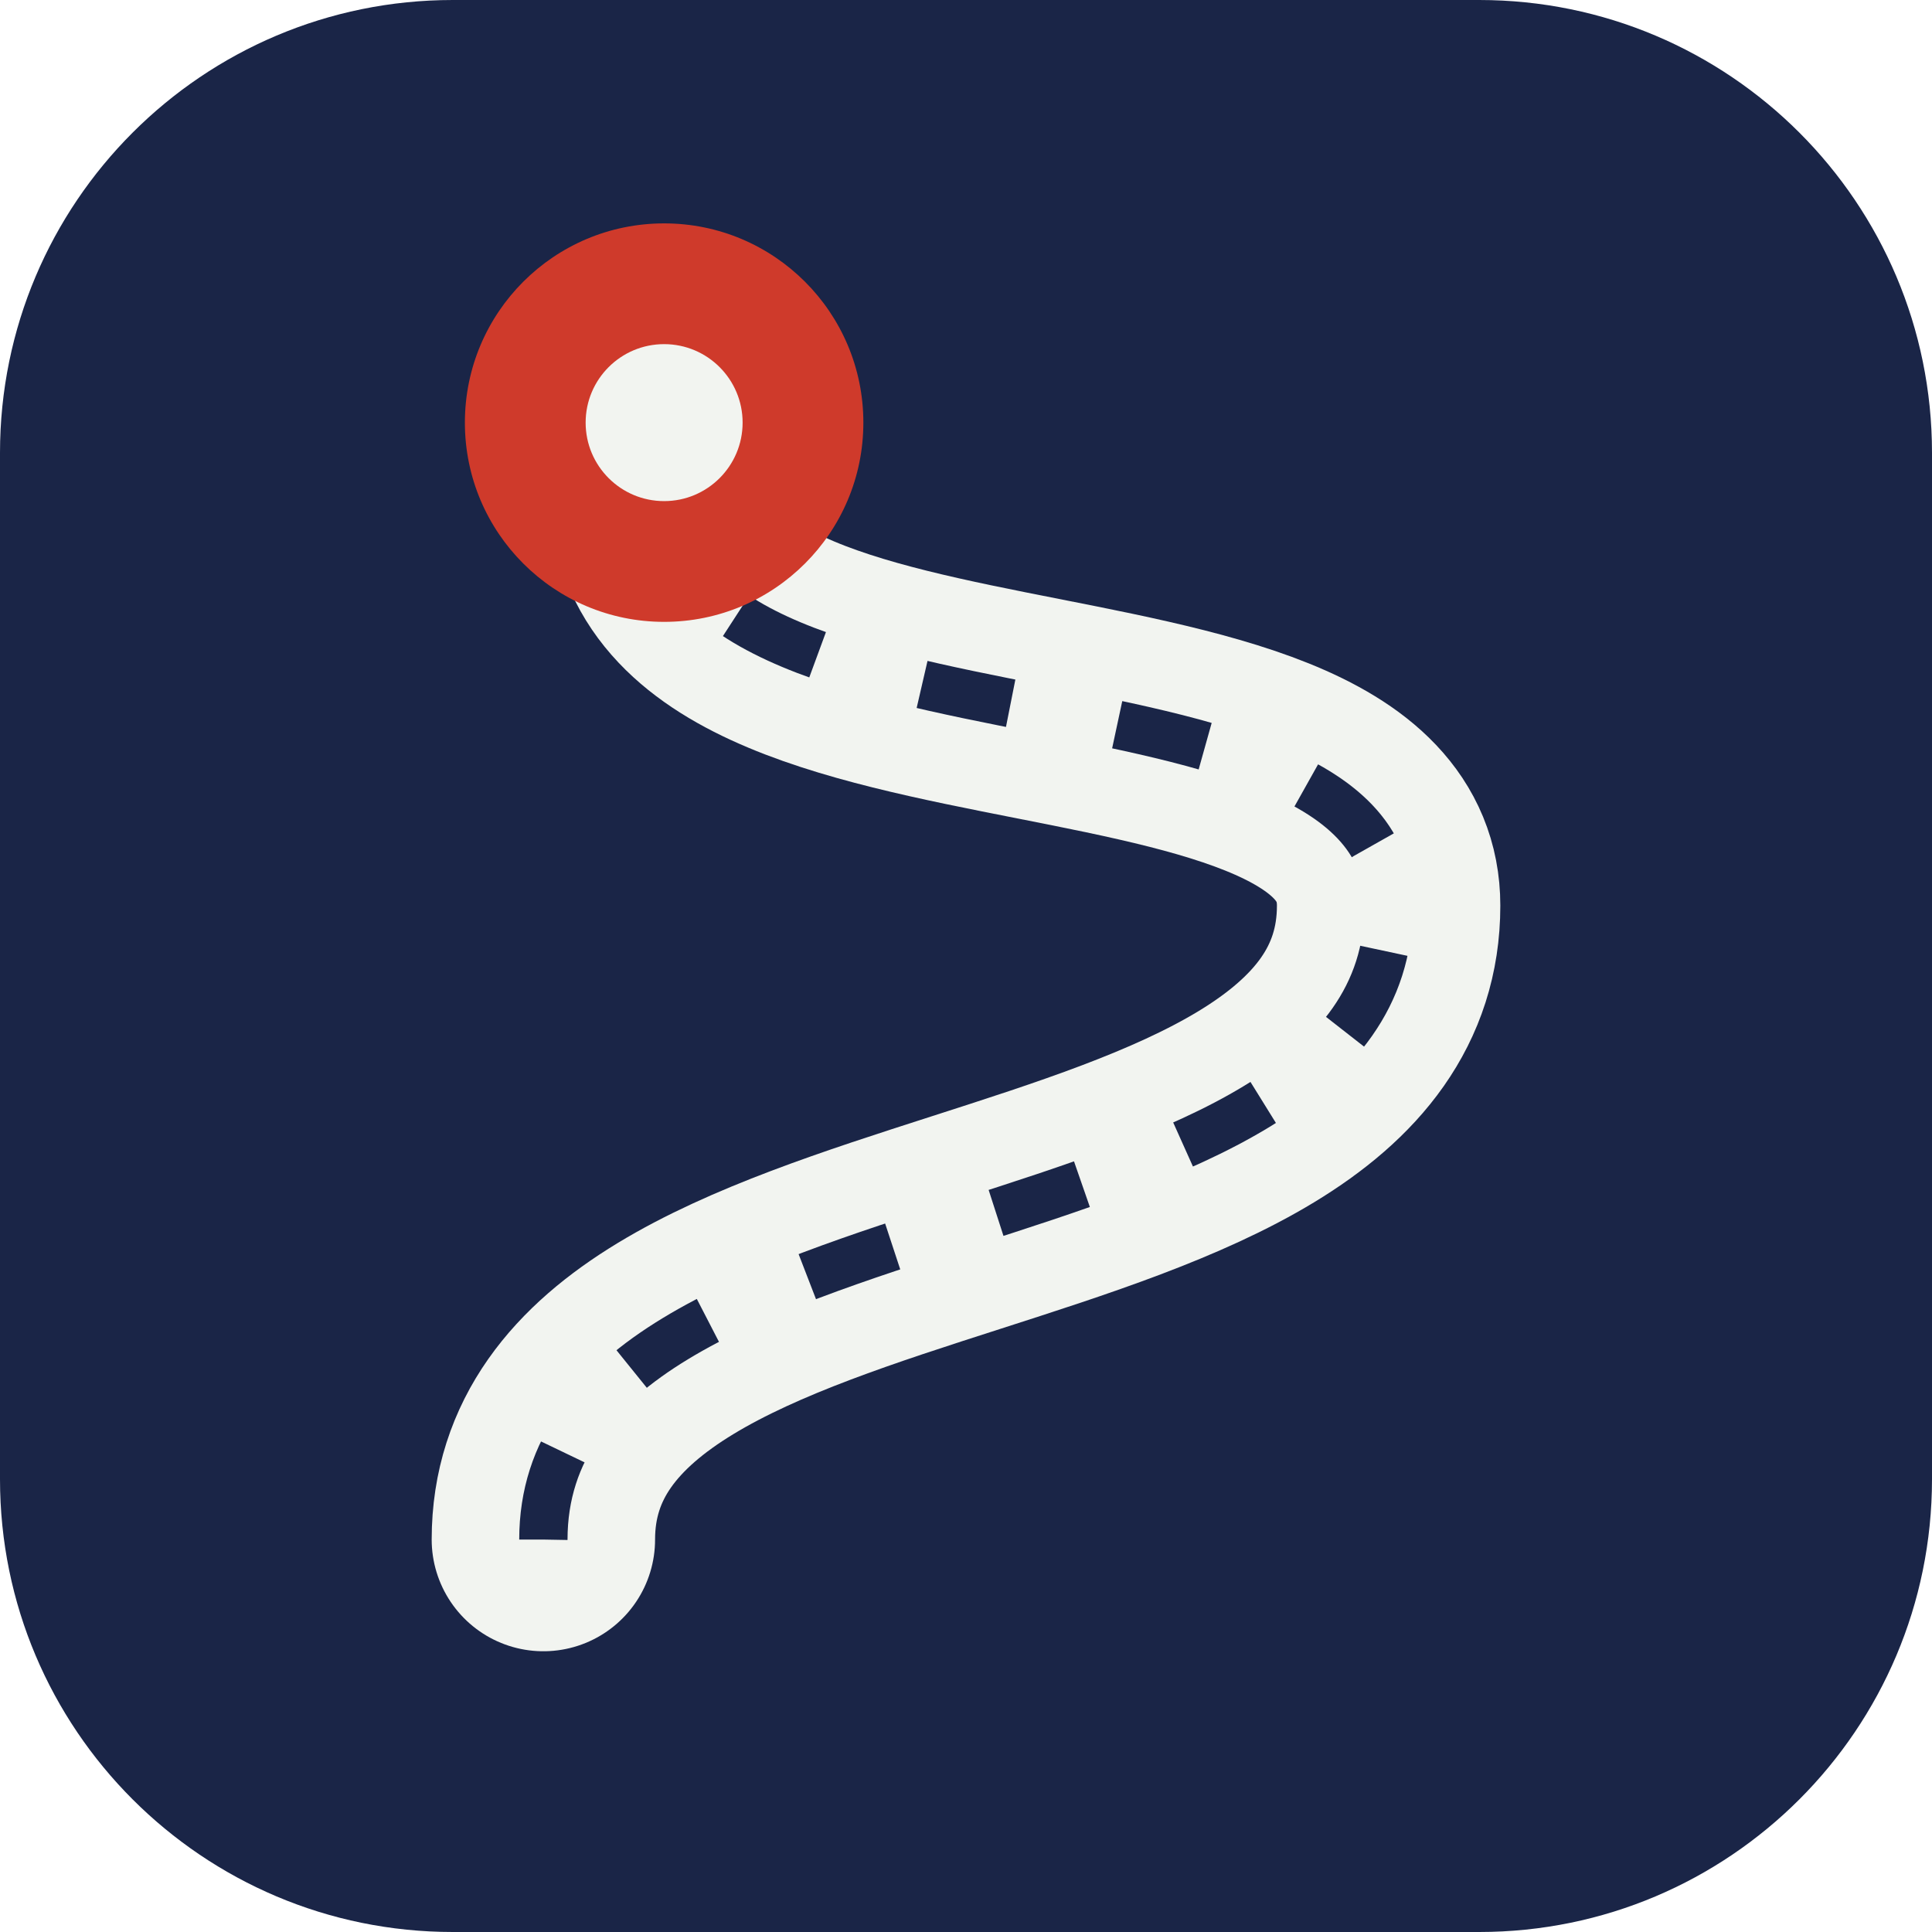
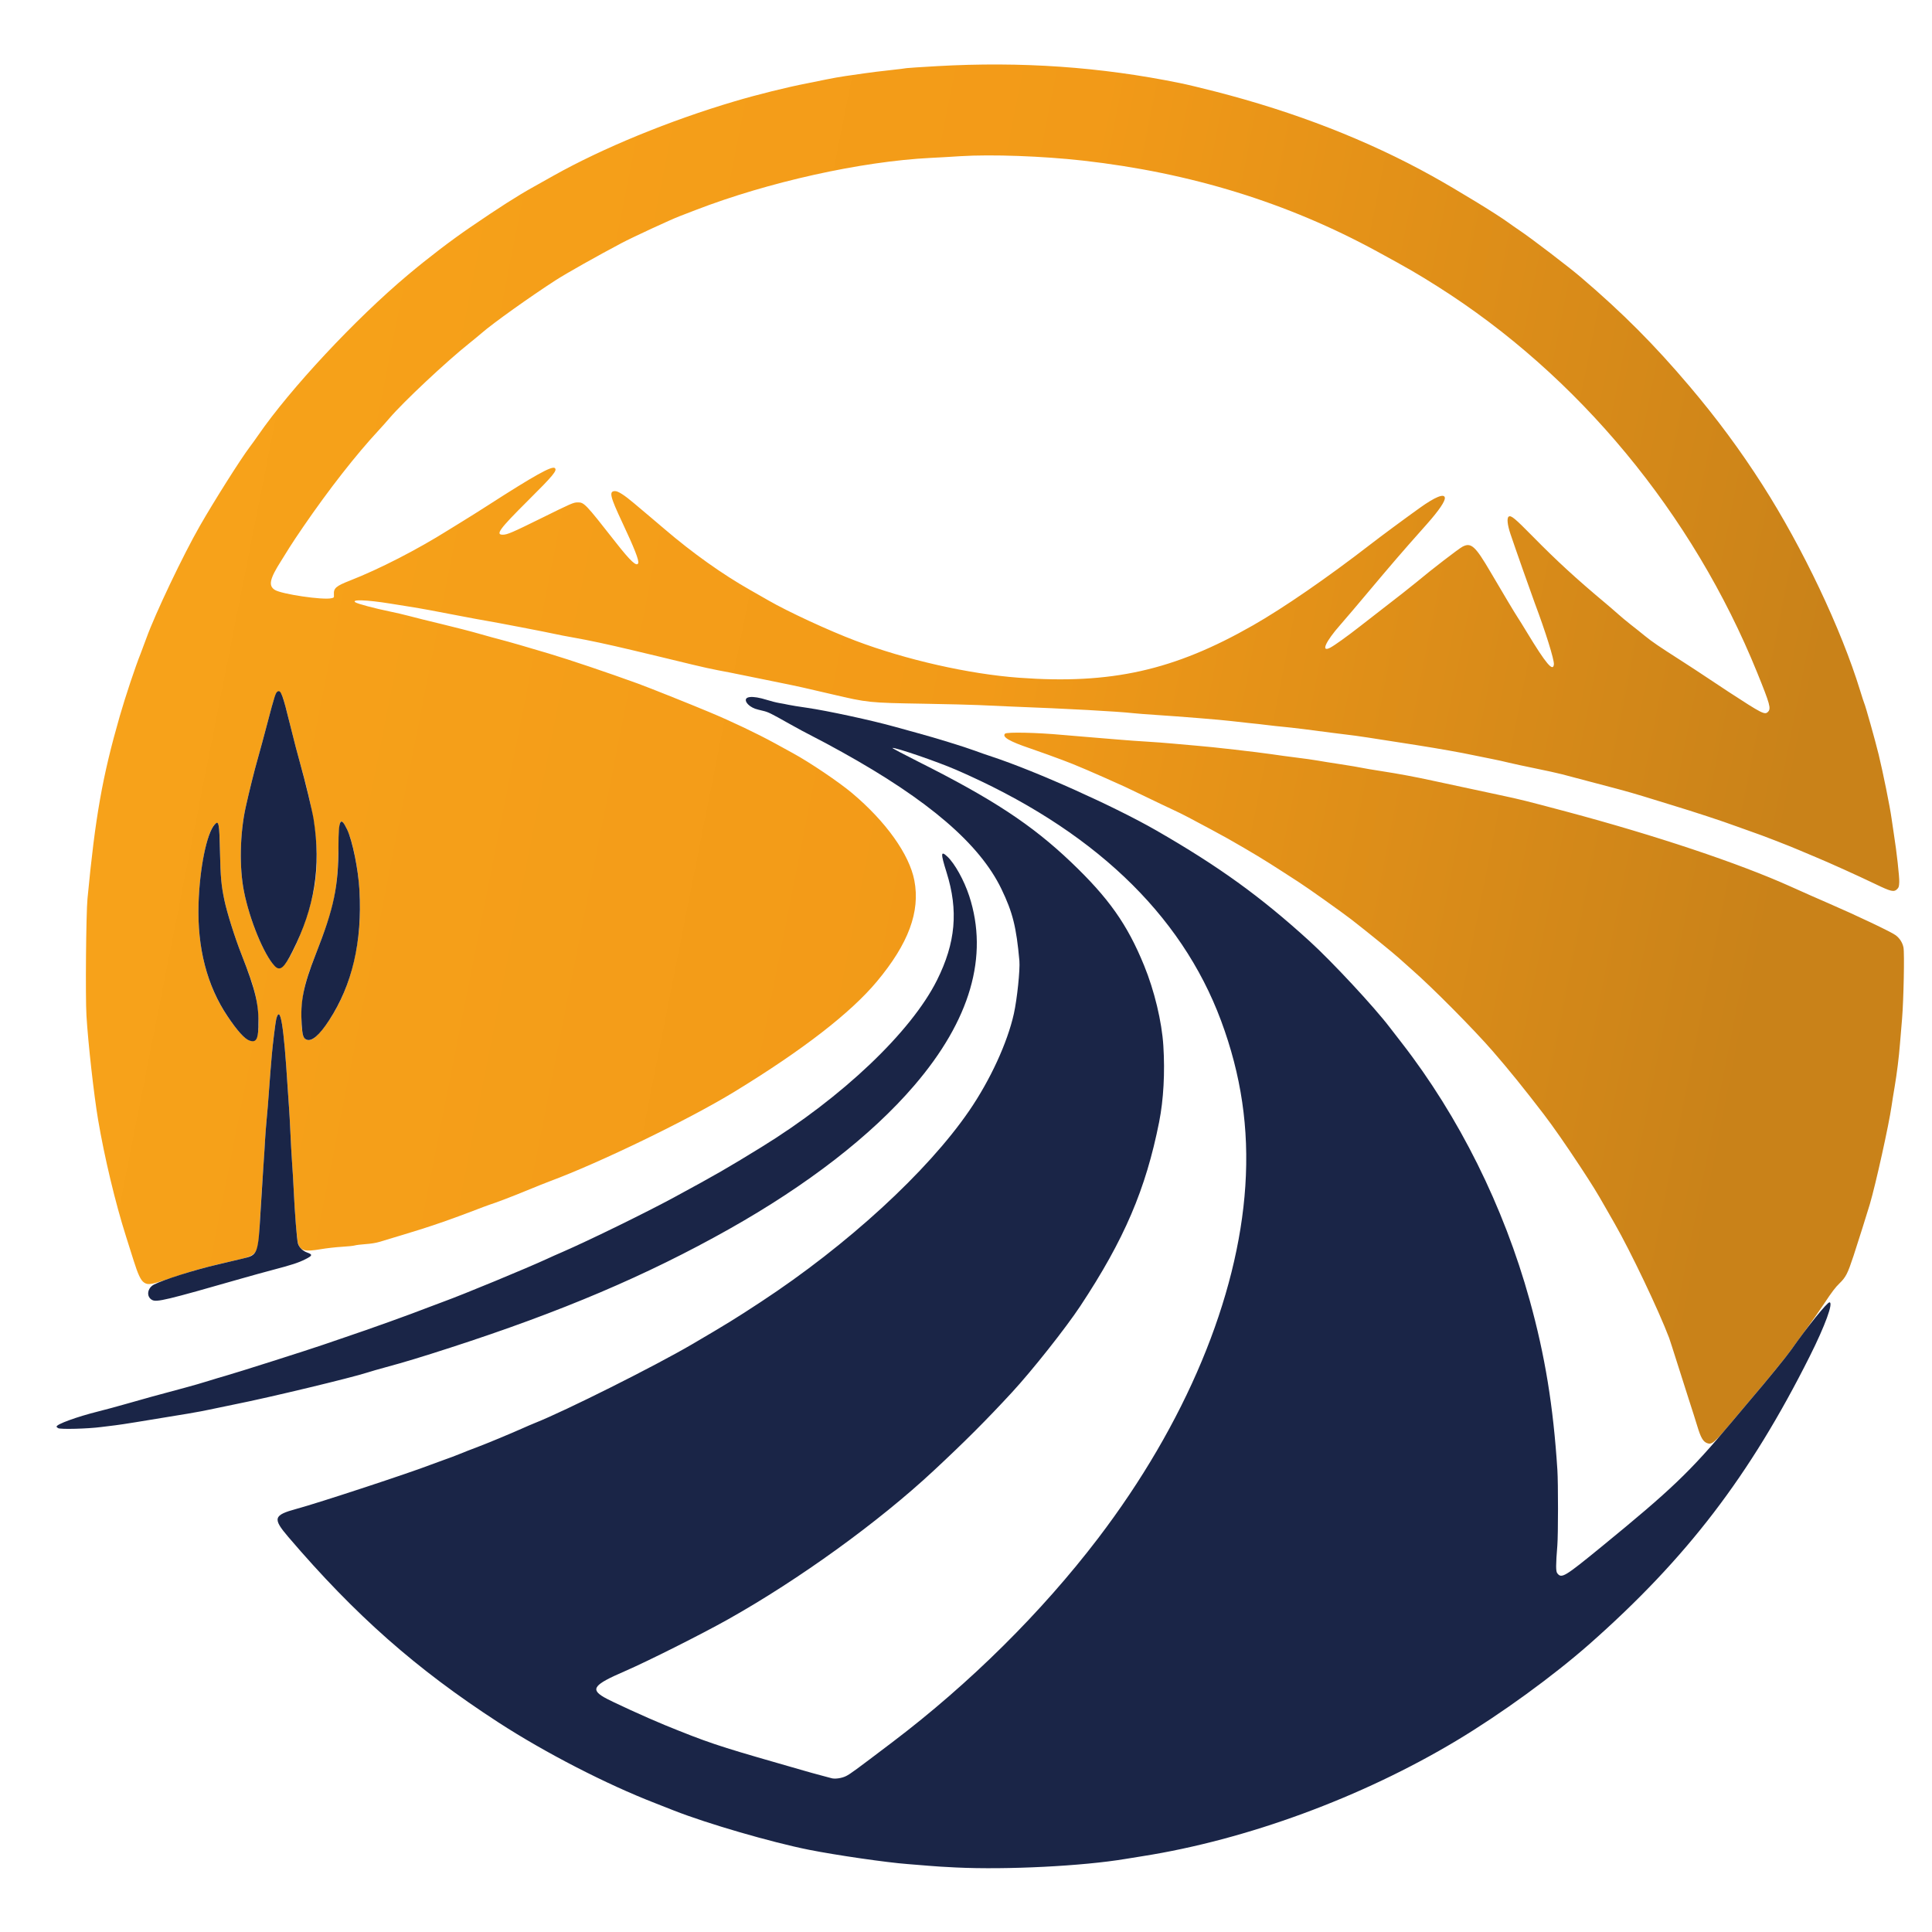
- <svg xmlns="http://www.w3.org/2000/svg" viewBox="0 0 64 64" width="512" height="512" role="img" aria-label="Masar">
-   <rect width="64" height="64" rx="15" fill="#1A2547" />
-   <path d="M18 51 C18 39 46 42 46 30 C46 21 20 26 22 15" fill="none" stroke="#F2F4F0" stroke-width="7.4" stroke-linecap="round" />
-   <path d="M18 51 C18 39 46 42 46 30 C46 21 20 26 22 15" fill="none" stroke="#1A2547" stroke-width="1.6" stroke-dasharray="3 3.6" />
-   <circle cx="22" cy="14" r="6.6" fill="#CF3A2B" />
-   <circle cx="22" cy="14" r="2.6" fill="#F2F4F0" />
+ <svg xmlns="http://www.w3.org/2000/svg" width="1024" height="1024" viewBox="32.7 39.3 475.5 475.5" role="img" aria-label="Masar">
+   <defs>
+     <linearGradient id="masar-orange" x1="0" y1="0" x2="1" y2="0.15">
+       <stop offset="0" stop-color="#F8A41A" />
+       <stop offset=".55" stop-color="#F29A18" />
+       <stop offset="1" stop-color="#C98219" />
+     </linearGradient>
+   </defs>
+   <path fill="url(#masar-orange)" fill-rule="evenodd" d="M452.84 394.48C451.84 394.09 451.29 393.13 450.41 390.22C450.09 389.14 449.15 386.19 448.33 383.67C447.52 381.15 446.17 376.91 445.33 374.25C444.49 371.59 443.67 369.04 443.50 368.58C440.94 361.81 434.03 347.30 430.08 340.42C429.24 338.95 428.19 337.11 427.74 336.33C425.66 332.67 424.66 331.06 421.56 326.33C418.15 321.15 414.96 316.56 412.68 313.58C407.87 307.30 404.01 302.52 400.14 298.07C395.43 292.64 385.27 282.39 380.25 278.00C379.06 276.96 377.56 275.62 376.92 275.03C375.69 273.91 369.23 268.66 365.36 265.65C363.16 263.94 354.50 257.78 352.37 256.42C351.80 256.05 350.20 255.02 348.83 254.13C343.72 250.82 340.85 249.09 334.83 245.66C333.57 244.94 328.17 242.04 325.17 240.46C324.02 239.85 322.11 238.91 320.92 238.37C319.72 237.82 317.05 236.54 314.97 235.53C312.90 234.52 310.46 233.35 309.56 232.94C302.12 229.57 297.01 227.38 294.17 226.35C292.84 225.87 291.15 225.25 290.42 224.97C289.68 224.69 287.77 224.02 286.17 223.47C281.14 221.77 279.26 220.67 280.06 219.87C280.50 219.43 287.90 219.59 294.25 220.18C295.26 220.27 297.88 220.49 300.08 220.67C302.28 220.85 305.81 221.14 307.92 221.32C310.03 221.50 313.21 221.73 315.00 221.83C316.79 221.93 319.75 222.16 321.58 222.33C323.42 222.51 326.00 222.73 327.33 222.84C330.77 223.10 342.36 224.43 345.63 224.92C347.15 225.15 349.93 225.53 351.82 225.76C353.71 225.99 356.04 226.32 357.00 226.49C357.96 226.67 360.55 227.08 362.75 227.41C364.95 227.75 367.22 228.13 367.80 228.26C368.37 228.39 370.59 228.77 372.71 229.09C376.91 229.74 381.10 230.52 385.17 231.41C387.88 232.00 393.83 233.28 401.92 235.00C407.04 236.09 408.03 236.34 418.25 239.06C440.10 244.89 460.62 251.74 473.35 257.47C477.23 259.21 479.99 260.44 482.67 261.59C489.58 264.58 498.21 268.68 499.25 269.47C500.26 270.23 500.94 271.29 501.18 272.50C501.45 273.89 501.22 285.38 500.83 290.08C500.65 292.19 500.42 294.93 500.32 296.17C500.06 299.52 499.55 303.56 499.01 306.75C498.74 308.31 498.40 310.45 498.25 311.50C497.59 316.14 494.36 330.72 492.90 335.67C492.23 337.93 490.06 344.80 488.90 348.35C487.44 352.77 487.01 353.62 485.42 355.17C484.44 356.11 483.55 357.28 481.75 360.00C480.44 361.97 478.37 364.93 477.14 366.58C475.91 368.23 474.29 370.45 473.55 371.50C472.32 373.24 467.76 378.84 463.44 383.90C462.51 384.99 460.52 387.35 459.02 389.15C454.63 394.41 454.02 394.94 452.84 394.48ZM68.15 354.95C67.35 354.42 66.65 352.93 65.60 349.58C65.12 348.03 64.25 345.29 63.68 343.50C61.09 335.36 58.40 324.09 56.84 314.88C55.81 308.76 54.39 296.12 53.98 289.29C53.70 284.69 53.88 264.23 54.23 260.50C56.15 240.32 57.89 230.47 62.16 215.61C63.56 210.74 66.02 203.35 67.34 200.08C67.63 199.35 68.26 197.66 68.74 196.33C70.88 190.39 77.78 175.89 81.88 168.75C85.42 162.57 91.87 152.36 94.14 149.35C94.67 148.66 95.62 147.33 96.25 146.42C104.11 135.01 120.19 117.78 133.07 106.98C138.08 102.77 143.64 98.52 148.42 95.25C155.49 90.41 160.01 87.52 164.00 85.30C165.24 84.61 167.46 83.36 168.94 82.53C181.09 75.72 197.52 68.97 213.50 64.24C219.12 62.57 226.47 60.75 231.25 59.83C232.62 59.56 234.80 59.12 236.08 58.85C237.37 58.58 239.50 58.20 240.83 58.01C242.16 57.82 244.26 57.52 245.50 57.34C246.74 57.15 249.51 56.81 251.67 56.58C253.82 56.34 255.69 56.12 255.81 56.07C255.94 56.03 259.31 55.81 263.31 55.58C284.06 54.40 303.56 55.76 323.08 59.74C324.64 60.05 328.54 60.98 331.75 61.81C351.43 66.85 369.32 73.82 385.17 82.62C391.42 86.10 401.13 92.03 403.92 94.08C404.56 94.55 405.80 95.41 406.67 96.00C409.48 97.87 418.92 105.08 421.82 107.57C432.13 116.38 439.84 124.12 448.51 134.35C455.23 142.28 461.02 150.10 466.49 158.66C476.40 174.16 485.87 194.12 490.52 209.29C490.99 210.82 491.44 212.20 491.51 212.34C491.80 212.91 494.20 221.44 495.07 225.00C496.14 229.41 497.87 237.93 498.25 240.76C498.40 241.86 498.67 243.65 498.84 244.75C499.50 248.89 500.19 255.10 500.14 256.37C500.09 257.51 500.03 257.71 499.64 258.11C498.82 258.92 498.15 258.76 494.21 256.86C490.07 254.87 483.02 251.68 479.67 250.29C478.34 249.74 476.39 248.92 475.33 248.46C473.06 247.48 465.91 244.71 464.25 244.17C463.61 243.96 461.77 243.30 460.17 242.71C456.71 241.43 449.88 239.18 444.08 237.42C441.79 236.72 438.60 235.74 437.00 235.24C435.40 234.75 432.77 233.99 431.17 233.57C427.73 232.66 419.90 230.59 417.17 229.87C416.11 229.59 413.15 228.94 410.58 228.42C408.02 227.90 405.05 227.26 404.00 227.00C402.95 226.74 401.11 226.33 399.92 226.10C398.72 225.87 396.66 225.45 395.33 225.17C392.36 224.53 386.77 223.54 381.25 222.67C370.03 220.90 366.27 220.34 364.67 220.17C363.70 220.06 361.87 219.84 360.58 219.66C355.90 219.02 350.37 218.34 348.42 218.17C347.32 218.07 345.59 217.88 344.58 217.75C343.57 217.62 341.55 217.39 340.08 217.25C338.62 217.10 336.59 216.88 335.58 216.75C333.59 216.49 323.21 215.65 317.08 215.25C314.97 215.11 312.57 214.93 311.75 214.84C307.55 214.38 295.91 213.74 281.08 213.17C278.52 213.07 275.10 212.92 273.50 212.83C271.90 212.75 265.90 212.60 260.17 212.50C246.51 212.27 246.29 212.24 237.50 210.18C230.92 208.63 228.94 208.19 224.67 207.33C222.33 206.87 218.47 206.08 216.08 205.58C213.70 205.09 210.69 204.49 209.39 204.26C208.10 204.03 205.25 203.39 203.06 202.86C200.87 202.32 197.47 201.49 195.50 201.03C193.53 200.56 190.19 199.76 188.08 199.26C182.41 197.91 177.66 196.89 173.92 196.23C172.08 195.91 169.98 195.50 169.25 195.33C167.52 194.93 154.58 192.44 152.42 192.09C151.50 191.94 148.65 191.42 146.08 190.92C139.58 189.66 136.51 189.09 133.42 188.60C131.95 188.36 129.81 188.02 128.67 187.84C122.95 186.92 119.01 186.79 120.18 187.55C120.74 187.92 125.01 189.05 128.42 189.75C129.97 190.06 132.22 190.59 133.42 190.91C134.61 191.24 138.21 192.13 141.42 192.90C144.62 193.67 148.83 194.75 150.75 195.31C152.67 195.86 155.00 196.50 155.92 196.73C157.65 197.17 162.79 198.65 167.75 200.14C172.87 201.67 182.33 204.86 189.75 207.56C192.16 208.43 202.78 212.67 207.25 214.55C212.88 216.90 218.99 219.82 223.42 222.24C224.79 223.00 226.78 224.09 227.83 224.66C232.00 226.93 239.16 231.76 242.42 234.50C250.75 241.51 256.51 249.59 257.74 256.00C259.21 263.69 256.30 271.55 248.51 280.87C242.06 288.60 230.26 297.73 213.50 307.97C202.28 314.82 180.36 325.45 167.92 330.07C167.00 330.41 164.56 331.39 162.50 332.24C159.03 333.68 154.67 335.34 153.08 335.84C152.72 335.95 150.92 336.63 149.08 337.34C147.24 338.05 143.98 339.25 141.83 340.00C137.74 341.42 135.34 342.18 126.08 344.95C125.23 345.21 124.00 345.41 122.67 345.50C121.52 345.58 120.32 345.73 120.00 345.83C119.68 345.93 118.25 346.08 116.83 346.16C115.41 346.24 113.04 346.51 111.57 346.76C107.78 347.40 106.77 347.16 106.10 345.48C105.79 344.73 105.28 338.55 104.99 332.33C104.90 330.36 104.72 327.22 104.58 325.36C104.45 323.49 104.26 320.15 104.17 317.94C104.07 315.73 103.92 312.98 103.83 311.83C103.74 310.69 103.59 308.47 103.49 306.92C102.54 291.55 101.68 286.37 100.69 290.09C100.51 290.76 99.78 296.66 99.60 298.92C99.55 299.56 99.39 301.40 99.26 303.00C99.12 304.60 98.93 307.15 98.83 308.67C98.73 310.18 98.51 312.92 98.33 314.75C98.16 316.58 97.93 319.66 97.83 321.58C97.74 323.51 97.59 325.95 97.50 327.00C97.36 328.73 96.97 334.74 96.50 342.61C96.18 347.93 95.85 348.32 90.91 349.42C84.30 350.89 80.09 352.04 75.33 353.66C69.88 355.51 69.17 355.64 68.15 354.95ZM95.62 295.12C96.38 294.30 96.55 291.53 96.09 287.42C95.68 283.79 94.96 281.38 92.09 274.08C90.49 270.02 88.58 263.94 87.93 260.87C87.15 257.19 86.98 255.23 86.84 248.92C86.70 242.12 86.55 241.28 85.64 242.11C83.70 243.86 81.84 252.86 81.56 261.83C81.24 272.48 83.63 281.84 88.57 289.24C92.11 294.53 94.40 296.45 95.62 295.12ZM109.64 295.01C111.14 294.25 113.97 290.45 115.99 286.50C121.58 275.53 122.85 260.79 119.40 247.17C118.66 244.25 117.37 241.50 116.75 241.50C116.24 241.50 116.12 242.56 115.99 248.58C115.77 258.76 114.94 262.56 110.37 274.26C108.01 280.29 107.36 282.72 106.98 286.85C106.72 289.56 106.96 293.69 107.42 294.46C107.95 295.35 108.64 295.52 109.64 295.01ZM102.17 277.08C104.39 275.93 109.11 264.07 110.18 256.94C111.39 248.90 110.39 240.59 106.59 227.25C106.06 225.42 104.97 221.22 104.16 217.92C102.60 211.55 102.20 210.23 101.65 209.74C100.80 208.97 100.49 209.69 98.60 216.93C97.74 220.22 96.61 224.38 96.10 226.17C95.33 228.83 94.02 234.12 93.16 238.00C91.74 244.48 91.57 252.82 92.75 258.71C93.92 264.59 96.62 271.73 99.07 275.40C100.31 277.25 101.05 277.66 102.17 277.08ZM467.83 214.50C468.63 213.70 468.35 212.68 465.20 204.90C449.33 165.72 421.13 131.66 386.43 109.75C381.39 106.57 379.45 105.45 371.58 101.16C349.58 89.17 325.76 81.82 299.26 78.83C289.26 77.71 276.77 77.26 269.08 77.74C266.97 77.88 263.68 78.07 261.75 78.16C244.62 79.02 221.71 84.11 203.83 91.02C201.95 91.75 200.19 92.43 199.92 92.53C197.90 93.29 188.41 97.68 185.67 99.13C179.65 102.31 172.12 106.56 169.50 108.24C163.23 112.29 154.09 118.80 151.25 121.27C150.52 121.90 149.19 123.00 148.31 123.70C142.57 128.27 132.00 138.18 128.53 142.25C127.83 143.07 126.66 144.39 125.93 145.17C120.31 151.22 113.68 159.70 107.34 168.94C106.00 170.88 104.49 173.17 103.96 174.02C103.43 174.88 102.50 176.38 101.88 177.36C99.05 181.80 98.70 183.48 100.37 184.50C102.09 185.54 112.12 187.02 114.25 186.54C114.92 186.39 114.92 186.39 114.88 185.60C114.79 184.05 115.40 183.53 118.88 182.17C126.08 179.35 135.33 174.60 143.00 169.79C143.60 169.41 145.21 168.42 146.58 167.58C147.96 166.74 150.70 165.02 152.67 163.75C164.25 156.30 168.54 153.91 169.25 154.50C169.92 155.06 168.89 156.30 162.57 162.58C155.58 169.54 154.56 170.94 156.50 170.90C157.57 170.88 158.79 170.36 166.00 166.80C173.32 163.18 173.81 162.97 174.83 162.95C176.48 162.93 176.67 163.13 184.28 172.83C187.89 177.44 189.42 178.85 189.78 177.90C190.02 177.26 188.82 174.19 185.86 167.90C182.82 161.43 182.53 160.17 184.08 160.17C184.84 160.17 186.37 161.15 188.78 163.19C189.95 164.19 191.70 165.66 192.66 166.46C193.61 167.26 195.25 168.65 196.29 169.54C203.13 175.40 210.56 180.68 217.33 184.51C218.75 185.31 220.78 186.47 221.83 187.08C226.61 189.84 236.71 194.52 243.25 196.99C255.64 201.68 271.13 205.19 283.45 206.10C306.16 207.78 321.64 204.31 341.08 193.21C348.60 188.92 359.31 181.54 370.02 173.26C372.68 171.20 378.12 167.18 382.15 164.29C385.91 161.60 388.15 160.69 388.30 161.79C388.42 162.62 386.88 164.90 383.97 168.19C383.02 169.26 380.94 171.62 379.33 173.43C377.73 175.24 374.92 178.51 373.08 180.69C366.65 188.34 363.75 191.76 362.58 193.08C358.94 197.20 357.73 199.91 360.05 198.73C361.10 198.19 364.30 195.90 367.58 193.33C369.42 191.90 371.64 190.17 372.52 189.49C376.26 186.62 380.17 183.54 381.42 182.50C384.78 179.67 391.77 174.29 392.68 173.83C394.77 172.76 395.79 173.68 399.54 180.08C402.53 185.19 405.61 190.33 406.17 191.17C406.51 191.67 407.56 193.36 408.50 194.92C413.19 202.67 414.97 204.78 415.14 202.79C415.23 201.65 413.08 194.77 410.44 187.75C409.61 185.53 405.51 173.89 404.46 170.75C403.69 168.46 403.52 166.77 404.03 166.44C404.60 166.08 405.51 166.83 409.97 171.36C415.83 177.32 420.69 181.78 427.83 187.75C428.70 188.48 430.05 189.64 430.83 190.34C431.61 191.04 433.07 192.26 434.08 193.05C435.09 193.83 436.67 195.09 437.58 195.84C439.37 197.29 440.86 198.31 446.50 201.92C448.47 203.18 451.28 205.02 452.75 206.01C454.22 207.00 456.65 208.61 458.17 209.60C466.44 214.99 467.04 215.29 467.83 214.50Z" />
+   <path fill="#1A2547" fill-rule="evenodd" d="M267.97 498.92C265.43 498.80 262.47 498.62 261.39 498.51C260.30 498.41 257.92 498.22 256.08 498.08C250.96 497.70 238.58 495.91 231.83 494.57C222.62 492.74 206.69 488.11 198.58 484.91C197.12 484.33 195.05 483.52 194.00 483.11C181.93 478.44 166.84 470.66 155.37 463.22C135.10 450.06 120.15 436.86 103.68 417.60C99.75 413.00 99.98 412.21 105.67 410.66C111.03 409.22 133.62 401.78 138.75 399.78C139.58 399.46 141.11 398.90 142.17 398.53C143.22 398.17 144.93 397.53 145.96 397.10C146.99 396.67 148.76 395.98 149.88 395.57C152.25 394.68 157.78 392.39 160.97 390.98C162.19 390.43 163.73 389.77 164.39 389.51C171.90 386.52 193.75 375.58 203.00 370.17C211.43 365.23 213.62 363.89 219.92 359.75C241.23 345.77 260.98 327.65 271.24 312.67C276.42 305.11 280.64 295.94 282.23 288.80C283.03 285.19 283.78 277.97 283.59 275.75C282.84 267.43 281.94 263.84 279.16 258.08C273.82 247.02 261.27 236.24 239.89 224.37C237.40 222.98 234.22 221.28 232.82 220.58C231.41 219.87 228.72 218.43 226.84 217.36C222.35 214.83 221.78 214.55 220.50 214.25C218.56 213.79 218.26 213.69 217.46 213.18C216.98 212.87 216.55 212.43 216.38 212.07C215.70 210.65 217.84 210.43 221.42 211.55C222.42 211.87 223.81 212.22 224.50 212.33C225.19 212.44 226.20 212.64 226.75 212.76C227.30 212.89 229.36 213.22 231.33 213.50C236.36 214.23 247.31 216.60 252.92 218.17C254.29 218.56 256.92 219.28 258.75 219.78C262.89 220.90 270.09 223.12 272.65 224.07C273.72 224.47 275.56 225.11 276.75 225.50C287.60 229.07 306.94 237.75 317.25 243.67C332.66 252.53 342.93 259.94 355.01 270.94C360.52 275.95 370.92 287.13 374.75 292.17C375.20 292.76 376.49 294.43 377.62 295.88C391.78 314.09 402.77 336.18 409.18 359.30C412.97 372.99 414.99 385.35 416.00 401.08C416.21 404.37 416.20 417.06 415.99 419.67C415.60 424.47 415.60 426.05 415.98 426.52C417.04 427.86 417.73 427.44 426.93 419.92C444.03 405.94 448.64 401.53 458.54 389.72C460.31 387.61 462.51 384.99 463.44 383.90C467.80 378.80 472.32 373.24 473.55 371.50C477.50 365.87 482.38 359.83 482.96 359.83C483.99 359.83 481.88 365.59 478.12 373.09C463.35 402.53 447.87 422.76 423.94 443.89C415.00 451.77 402.13 461.13 391.17 467.70C367.79 481.72 339.52 492.11 313.83 496.15C312.69 496.33 310.85 496.62 309.75 496.81C299.16 498.58 280.54 499.52 267.97 498.92ZM240.94 476.42C242.04 475.86 243.08 475.09 252.37 468.05C271.40 453.62 289.08 436.10 302.95 417.92C324.45 389.72 337.39 358.76 339.20 331.17C340.13 317.01 338.20 303.89 333.22 290.50C323.37 264.05 301.37 243.22 267.96 228.74C263.37 226.75 253.08 223.22 252.34 223.38C252.20 223.41 255.05 224.92 258.67 226.74C277.02 235.95 286.61 242.26 296.30 251.48C305.57 260.32 310.14 266.78 314.28 276.92C316.82 283.12 318.65 290.75 319.02 296.67C319.44 303.24 319.07 309.97 317.99 315.42C314.69 332.03 309.41 344.37 298.58 360.75C295.00 366.16 286.73 376.61 281.76 381.99C275.42 388.86 270.23 394.05 262.50 401.25C248.99 413.85 229.44 427.99 211.94 437.82C205.43 441.48 191.99 448.23 186.42 450.64C178.87 453.90 177.97 455.02 181.30 456.99C182.95 457.97 191.87 462.05 196.25 463.84C206.67 468.09 209.39 469.01 224.17 473.25C226.50 473.92 229.32 474.73 230.42 475.05C231.52 475.38 233.47 475.91 234.75 476.25C236.03 476.59 237.16 476.89 237.25 476.92C238.10 477.21 239.85 476.97 240.94 476.42ZM47.02 390.80C46.80 390.68 46.62 390.51 46.62 390.42C46.60 389.82 51.64 387.99 56.92 386.67C58.66 386.24 61.66 385.42 63.58 384.87C67.05 383.86 72.36 382.40 78.33 380.81C80.03 380.36 82.58 379.62 84.00 379.17C85.42 378.72 87.30 378.16 88.17 377.92C90.79 377.19 108.88 371.44 112.17 370.29C113.22 369.92 115.70 369.08 117.67 368.41C123.86 366.33 133.58 362.84 138.08 361.08C139.18 360.65 140.87 360.02 141.83 359.67C146.69 357.91 162.51 351.36 167.42 349.09C168.15 348.74 169.84 347.99 171.17 347.42C177.87 344.50 191.75 337.71 198.75 333.91C209.01 328.35 211.62 326.84 220.00 321.69C239.99 309.39 256.96 293.27 263.31 280.54C267.91 271.34 268.61 263.40 265.67 254.02C264.18 249.27 264.21 248.58 265.86 250.12C267.69 251.84 269.97 255.94 271.24 259.81C276.09 274.65 271.51 290.40 257.68 306.50C247.10 318.82 231.47 330.93 212.06 341.85C191.85 353.22 170.88 362.13 143.58 370.97C136.62 373.23 132.11 374.60 127.75 375.77C125.92 376.27 123.85 376.86 123.17 377.09C119.27 378.37 98.75 383.30 90.61 384.91C88.58 385.32 85.72 385.91 84.25 386.23C81.83 386.76 78.45 387.34 66.17 389.32C63.92 389.69 61.63 390.03 61.08 390.09C60.53 390.15 58.96 390.34 57.58 390.52C54.34 390.95 47.60 391.13 47.02 390.80ZM70.13 359.24C68.65 358.44 68.93 356.30 70.62 355.44C73.09 354.20 80.44 351.88 86.25 350.52C88.63 349.96 91.37 349.31 92.33 349.08C96.20 348.17 96.20 348.18 96.84 337.25C97.03 334.04 97.32 329.39 97.49 326.92C97.67 324.44 97.85 321.44 97.91 320.25C97.97 319.06 98.16 316.58 98.33 314.75C98.51 312.92 98.73 310.18 98.83 308.67C98.93 307.15 99.12 304.60 99.26 303.00C99.39 301.40 99.55 299.56 99.60 298.92C99.78 296.66 100.51 290.76 100.69 290.09C101.68 286.37 102.54 291.55 103.49 306.92C103.59 308.47 103.74 310.69 103.83 311.83C103.92 312.98 104.07 315.73 104.17 317.94C104.26 320.15 104.45 323.49 104.58 325.36C104.72 327.22 104.91 330.40 105.00 332.42C105.25 337.84 105.78 344.53 106.03 345.35C106.31 346.31 107.22 347.19 108.34 347.59C109.70 348.08 109.62 348.34 107.82 349.24C106.10 350.10 104.56 350.60 99.67 351.89C97.79 352.38 94.41 353.32 92.17 353.96C73.61 359.28 71.25 359.85 70.13 359.24ZM94.12 295.42C92.91 295.00 91.11 293.01 88.68 289.39C83.64 281.88 81.24 272.58 81.56 261.83C81.83 252.97 83.58 244.35 85.55 242.21C86.54 241.12 86.69 241.87 86.84 248.92C86.98 255.22 87.16 257.20 87.93 260.87C88.58 263.94 90.49 270.02 92.09 274.08C95.66 283.17 96.46 286.56 96.30 292.08C96.22 295.12 95.67 295.95 94.12 295.42ZM108.07 295.14C107.34 294.79 107.12 294.09 106.95 291.43C106.58 285.83 107.36 281.95 110.37 274.26C114.93 262.66 115.98 257.63 116.00 247.51C116.00 240.97 116.51 240.02 118.14 243.46C119.46 246.27 120.88 253.26 121.17 258.42C121.87 271.07 119.40 281.68 113.70 290.42C111.26 294.17 109.35 295.77 108.07 295.14ZM100.30 277.04C97.68 274.32 94.14 265.72 92.75 258.71C91.57 252.82 91.74 244.48 93.16 238.00C94.02 234.12 95.33 228.83 96.10 226.17C96.61 224.38 97.73 220.25 98.58 217.00C100.25 210.64 100.54 209.75 101.02 209.49C101.84 209.05 102.27 210.21 104.16 217.92C104.97 221.22 106.06 225.42 106.59 227.25C107.76 231.36 109.57 238.87 109.90 241.00C111.74 252.65 110.15 262.58 104.72 273.39C102.62 277.58 101.61 278.41 100.30 277.04Z" />
</svg>
